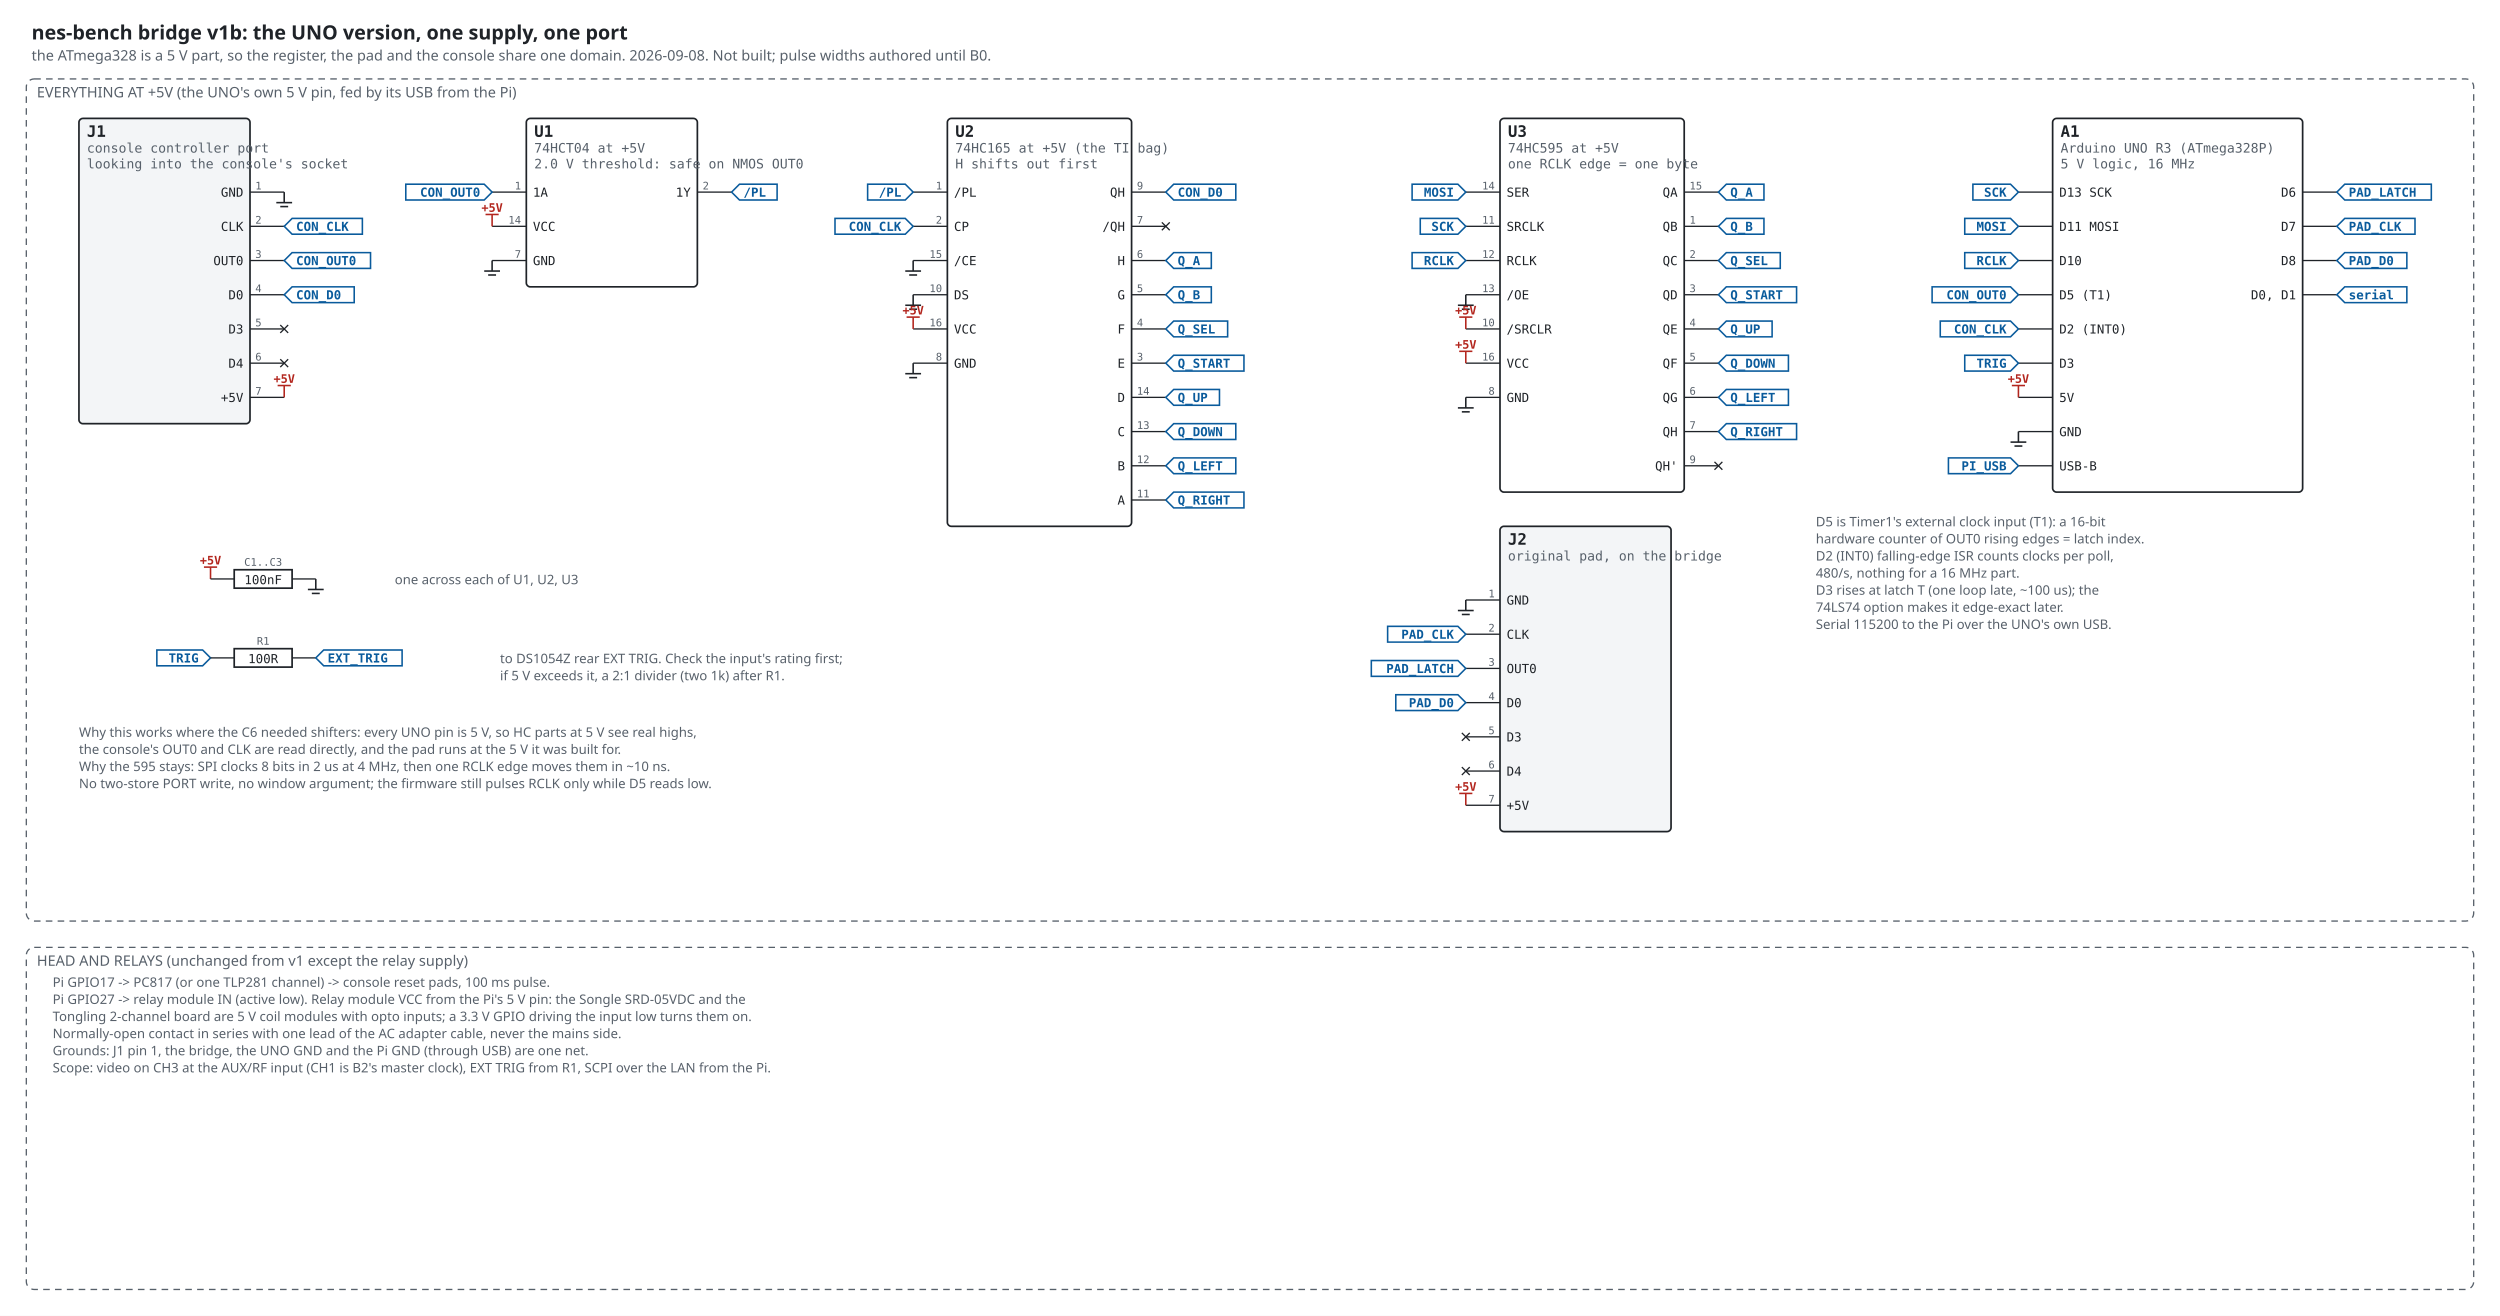
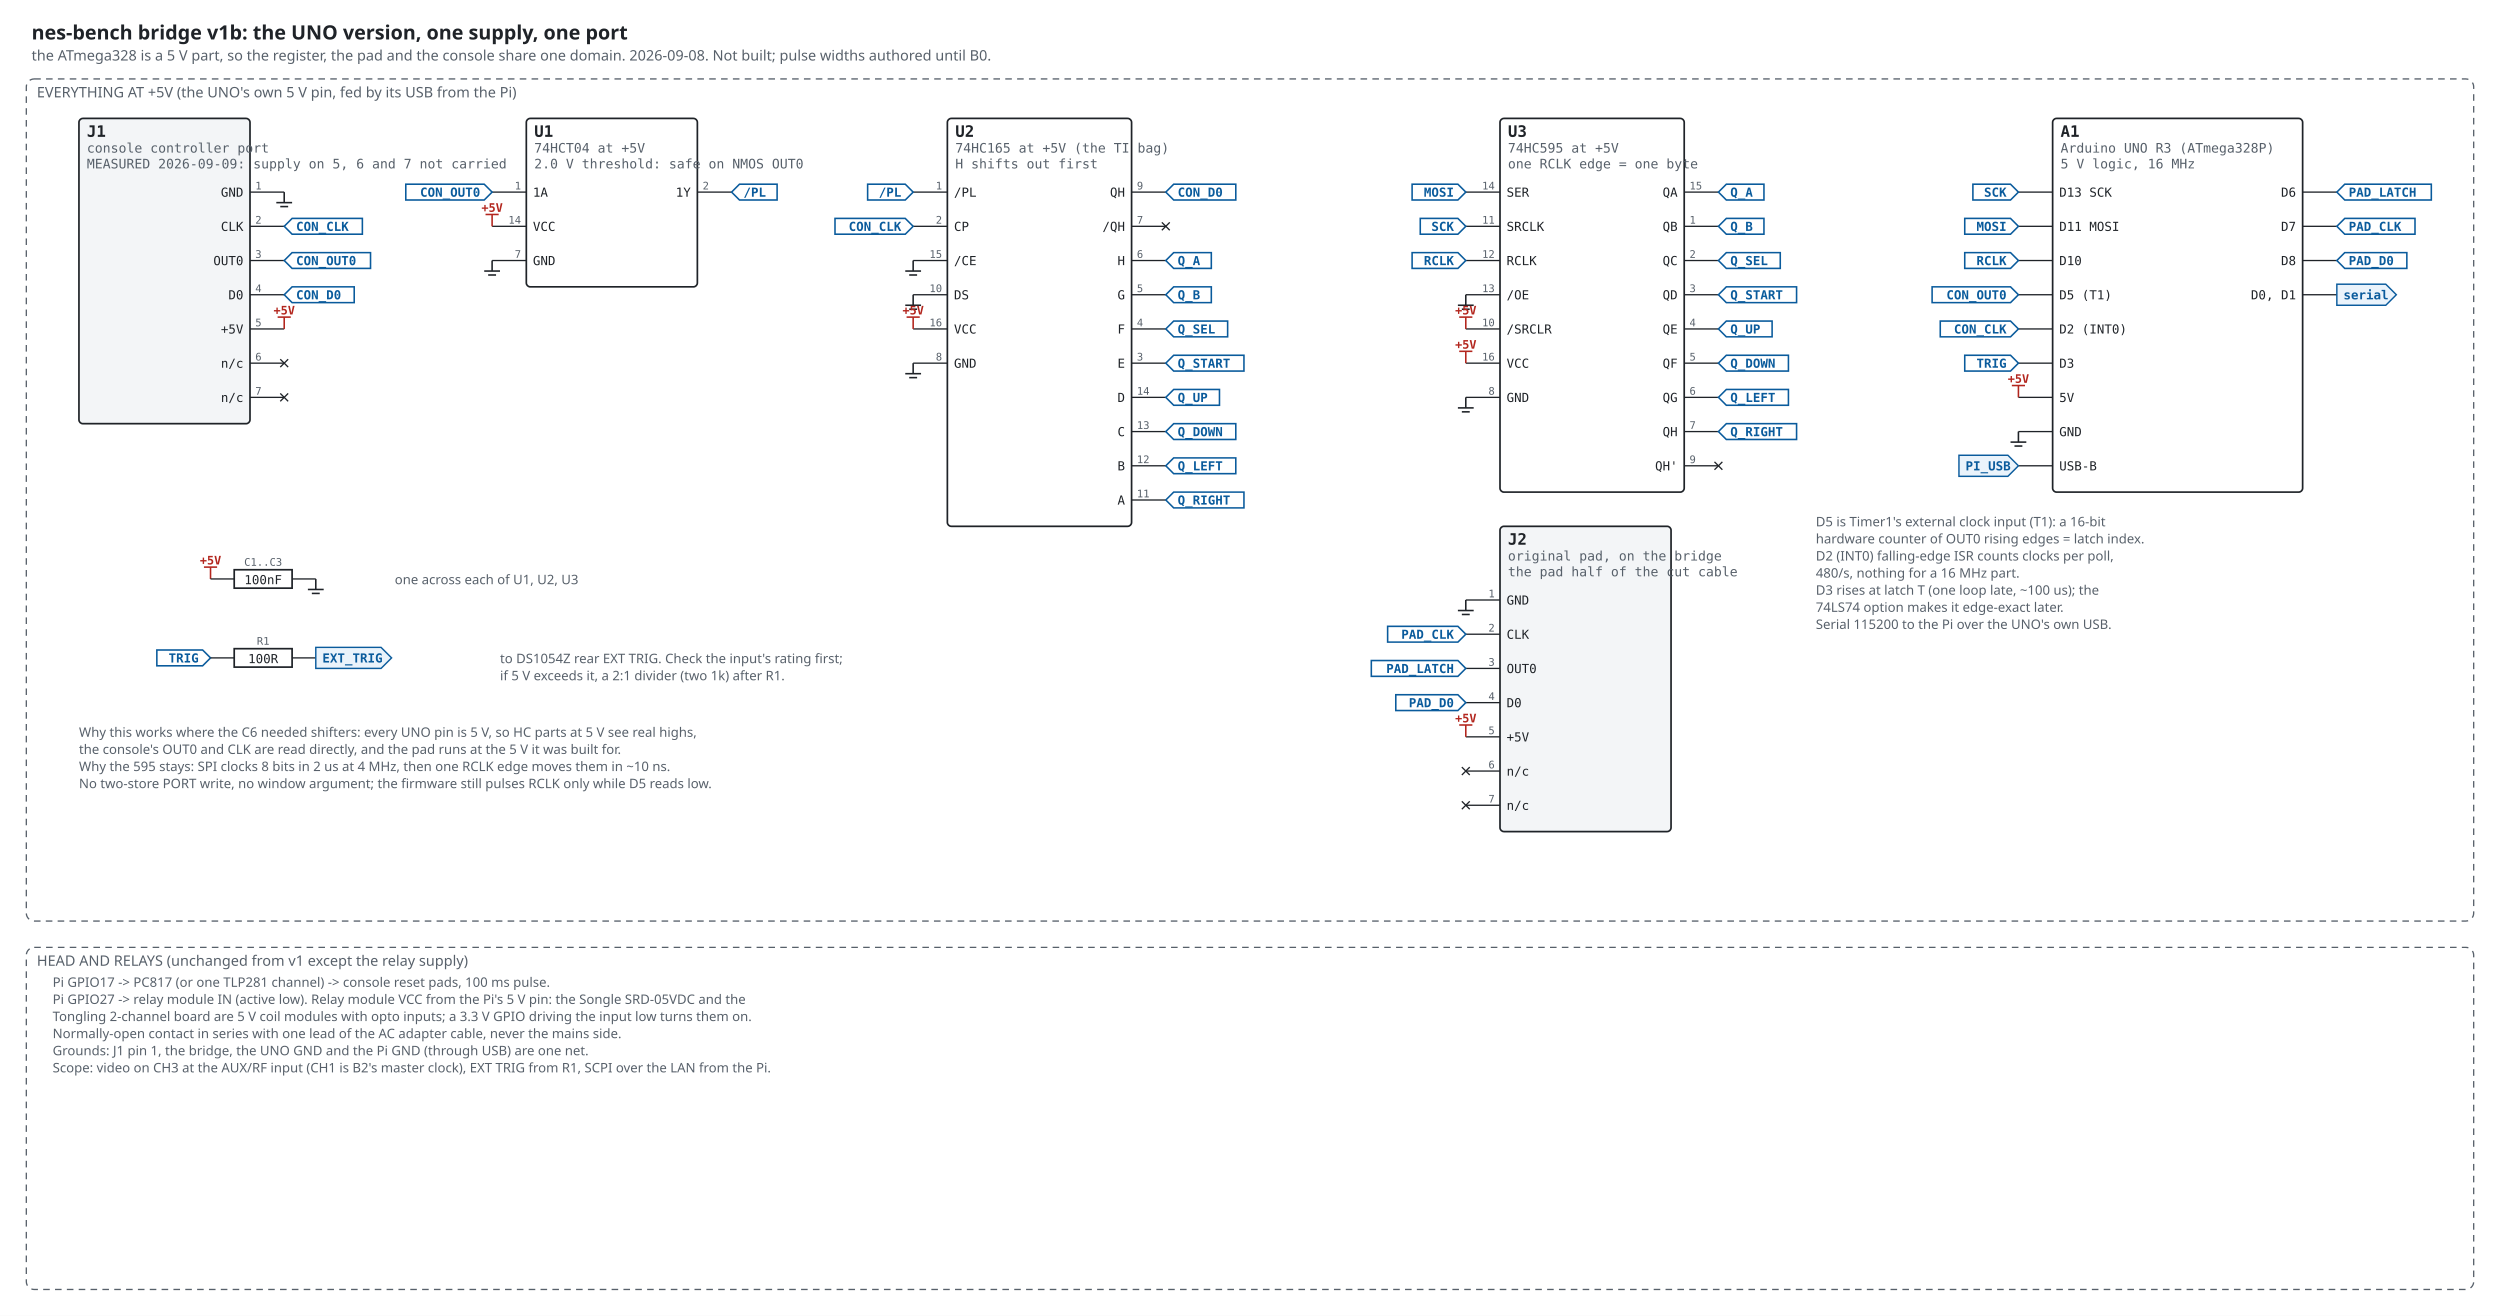
<svg xmlns="http://www.w3.org/2000/svg" viewBox="0 0 1900 1000" width="1900" height="1000" role="img" aria-label="nes-bench bridge v1b: the UNO version, one supply, one port">
  <style>
    text { font-family: ui-monospace, "SF Mono", Menlo, Consolas, monospace; fill: #1f2328; }
    .title { font-size: 15px; font-weight: 700; font-family: ui-sans-serif, system-ui, sans-serif; }
    .sub { font-size: 11px; fill: #57606a; font-family: ui-sans-serif, system-ui, sans-serif; }
    .ref { font-size: 12px; font-weight: 700; }
    .part { font-size: 10px; fill: #57606a; }
    .pin { font-size: 9.5px; }
    .pinno { font-size: 8px; fill: #57606a; }
    .net { font-size: 9.5px; fill: #0a5b9c; font-weight: 600; }
    .rail5 { font-size: 9px; fill: #b3261e; font-weight: 700; }
    .rail3 { font-size: 9px; fill: #b35c00; font-weight: 700; }
    .gnd { font-size: 9px; fill: #1f2328; font-weight: 700; }
    .note { font-size: 10px; fill: #57606a; font-family: ui-sans-serif, system-ui, sans-serif; }
    .box { fill: #ffffff; stroke: #1f2328; stroke-width: 1.3; }
+     .offsheet { fill: #eaf3fb; stroke: #0a5b9c; stroke-width: 1.1; }
    .conn { fill: #f3f5f7; stroke: #1f2328; stroke-width: 1.3; }
    .zone { fill: none; stroke: #57606a; stroke-dasharray: 5 4; stroke-width: 1; }
    .lead { stroke: #1f2328; stroke-width: 1; }
    .wire { stroke: #0a5b9c; stroke-width: 1.2; fill: none; }
    .w5 { stroke: #b3261e; stroke-width: 1.2; fill: none; }
    .w3 { stroke: #b35c00; stroke-width: 1.2; fill: none; }
    .wg { stroke: #1f2328; stroke-width: 1.2; fill: none; }
    .lane { stroke: #1f2328; stroke-width: 1.4; fill: none; }
    .lanelbl { font-size: 11px; font-weight: 700; }
    .win { fill: #b3261e; fill-opacity: 0.10; stroke: none; }
    .safe { fill: #1a7f37; fill-opacity: 0.12; stroke: none; }
    .mark { stroke: #0a5b9c; stroke-width: 1.2; stroke-dasharray: 3 3; }
    .auth { font-size: 9px; fill: #b3261e; font-family: ui-sans-serif, system-ui, sans-serif; font-style: italic; }
  </style>
  <rect x="0" y="0" width="1900" height="1000" fill="#ffffff" />
  <text class="title" x="24" y="30">nes-bench bridge v1b: the UNO version, one supply, one port</text>
  <text class="sub" x="24" y="46">the ATmega328 is a 5 V part, so the register, the pad and the console share one domain. 2026-09-08. Not built; pulse widths authored until B0.</text>
  <rect class="zone" x="20" y="60" width="1860" height="640" rx="6" />
  <text class="sub" x="28" y="74" text-anchor="start">EVERYTHING AT +5V (the UNO's own 5 V pin, fed by its USB from the Pi)</text>
  <rect class="conn" x="60" y="90" width="130" height="232" rx="3" />
  <text class="ref" x="66" y="104" text-anchor="start">J1</text>
  <text class="part" x="66" y="116" text-anchor="start">console controller port</text>
-   <text class="part" x="66" y="128" text-anchor="start">looking into the console's socket</text>
+   <text class="part" x="66" y="128" text-anchor="start">MEASURED 2026-09-09: supply on 5, 6 and 7 not carried</text>
  <line class="lead" x1="190" y1="146" x2="216" y2="146" />
  <text class="pin" x="185" y="149.5" text-anchor="end">GND</text>
  <text class="pinno" x="194" y="144" text-anchor="start">1</text>
  <line class="wg" x1="216" y1="146" x2="216" y2="154" />
  <line class="wg" x1="210" y1="154" x2="222" y2="154" />
  <line class="wg" x1="213" y1="157" x2="219" y2="157" />
  <line class="lead" x1="190" y1="172" x2="216" y2="172" />
  <text class="pin" x="185" y="175.5" text-anchor="end">CLK</text>
  <text class="pinno" x="194" y="170" text-anchor="start">2</text>
  <path class="wire" d="M216,172 l6,-6 h53.4 v12 h-53.4 z" />
  <text class="net" x="225" y="175.5" text-anchor="start">CON_CLK</text>
  <line class="lead" x1="190" y1="198" x2="216" y2="198" />
  <text class="pin" x="185" y="201.5" text-anchor="end">OUT0</text>
  <text class="pinno" x="194" y="196" text-anchor="start">3</text>
  <path class="wire" d="M216,198 l6,-6 h59.6 v12 h-59.6 z" />
  <text class="net" x="225" y="201.5" text-anchor="start">CON_OUT0</text>
  <line class="lead" x1="190" y1="224" x2="216" y2="224" />
  <text class="pin" x="185" y="227.5" text-anchor="end">D0</text>
  <text class="pinno" x="194" y="222" text-anchor="start">4</text>
  <path class="wire" d="M216,224 l6,-6 h47.2 v12 h-47.2 z" />
  <text class="net" x="225" y="227.5" text-anchor="start">CON_D0</text>
  <line class="lead" x1="190" y1="250" x2="216" y2="250" />
-   <text class="pin" x="185" y="253.5" text-anchor="end">D3</text>
+   <text class="pin" x="185" y="253.5" text-anchor="end">+5V</text>
  <text class="pinno" x="194" y="248" text-anchor="start">5</text>
-   <line class="lead" x1="213" y1="247" x2="219" y2="253" />
-   <line class="lead" x1="213" y1="253" x2="219" y2="247" />
+   <line class="w5" x1="216" y1="250" x2="216" y2="241" />
+   <line class="w5" x1="211" y1="241" x2="221" y2="241" />
+   <text class="rail5" x="216" y="239" text-anchor="middle">+5V</text>
  <line class="lead" x1="190" y1="276" x2="216" y2="276" />
-   <text class="pin" x="185" y="279.5" text-anchor="end">D4</text>
+   <text class="pin" x="185" y="279.5" text-anchor="end">n/c</text>
  <text class="pinno" x="194" y="274" text-anchor="start">6</text>
  <line class="lead" x1="213" y1="273" x2="219" y2="279" />
  <line class="lead" x1="213" y1="279" x2="219" y2="273" />
  <line class="lead" x1="190" y1="302" x2="216" y2="302" />
-   <text class="pin" x="185" y="305.5" text-anchor="end">+5V</text>
+   <text class="pin" x="185" y="305.5" text-anchor="end">n/c</text>
  <text class="pinno" x="194" y="300" text-anchor="start">7</text>
-   <line class="w5" x1="216" y1="302" x2="216" y2="293" />
-   <line class="w5" x1="211" y1="293" x2="221" y2="293" />
-   <text class="rail5" x="216" y="291" text-anchor="middle">+5V</text>
+   <line class="lead" x1="213" y1="299" x2="219" y2="305" />
+   <line class="lead" x1="213" y1="305" x2="219" y2="299" />
  <rect class="box" x="400" y="90" width="130" height="128" rx="3" />
  <text class="ref" x="406" y="104" text-anchor="start">U1</text>
  <text class="part" x="406" y="116" text-anchor="start">74HCT04  at +5V</text>
  <text class="part" x="406" y="128" text-anchor="start">2.0 V threshold: safe on NMOS OUT0</text>
  <line class="lead" x1="374" y1="146" x2="400" y2="146" />
  <text class="pin" x="405" y="149.5" text-anchor="start">1A</text>
  <text class="pinno" x="396" y="144" text-anchor="end">1</text>
  <path class="wire" d="M374,146 l-6,-6 h-59.6 v12 h59.6 z" />
  <text class="net" x="365" y="149.5" text-anchor="end">CON_OUT0</text>
  <line class="lead" x1="374" y1="172" x2="400" y2="172" />
  <text class="pin" x="405" y="175.5" text-anchor="start">VCC</text>
  <text class="pinno" x="396" y="170" text-anchor="end">14</text>
  <line class="w5" x1="374" y1="172" x2="374" y2="163" />
  <line class="w5" x1="369" y1="163" x2="379" y2="163" />
  <text class="rail5" x="374" y="161" text-anchor="middle">+5V</text>
  <line class="lead" x1="374" y1="198" x2="400" y2="198" />
  <text class="pin" x="405" y="201.5" text-anchor="start">GND</text>
  <text class="pinno" x="396" y="196" text-anchor="end">7</text>
  <line class="wg" x1="374" y1="198" x2="374" y2="206" />
  <line class="wg" x1="368" y1="206" x2="380" y2="206" />
  <line class="wg" x1="371" y1="209" x2="377" y2="209" />
  <line class="lead" x1="530" y1="146" x2="556" y2="146" />
  <text class="pin" x="525" y="149.5" text-anchor="end">1Y</text>
  <text class="pinno" x="534" y="144" text-anchor="start">2</text>
  <path class="wire" d="M556,146 l6,-6 h28.6 v12 h-28.6 z" />
  <text class="net" x="565" y="149.5" text-anchor="start">/PL</text>
  <rect class="box" x="720" y="90" width="140" height="310" rx="3" />
  <text class="ref" x="726" y="104" text-anchor="start">U2</text>
  <text class="part" x="726" y="116" text-anchor="start">74HC165  at +5V (the TI bag)</text>
  <text class="part" x="726" y="128" text-anchor="start">H shifts out first</text>
  <line class="lead" x1="694" y1="146" x2="720" y2="146" />
  <text class="pin" x="725" y="149.5" text-anchor="start">/PL</text>
  <text class="pinno" x="716" y="144" text-anchor="end">1</text>
  <path class="wire" d="M694,146 l-6,-6 h-28.6 v12 h28.6 z" />
  <text class="net" x="685" y="149.5" text-anchor="end">/PL</text>
  <line class="lead" x1="694" y1="172" x2="720" y2="172" />
  <text class="pin" x="725" y="175.5" text-anchor="start">CP</text>
  <text class="pinno" x="716" y="170" text-anchor="end">2</text>
  <path class="wire" d="M694,172 l-6,-6 h-53.4 v12 h53.4 z" />
  <text class="net" x="685" y="175.5" text-anchor="end">CON_CLK</text>
  <line class="lead" x1="694" y1="198" x2="720" y2="198" />
  <text class="pin" x="725" y="201.5" text-anchor="start">/CE</text>
  <text class="pinno" x="716" y="196" text-anchor="end">15</text>
  <line class="wg" x1="694" y1="198" x2="694" y2="206" />
  <line class="wg" x1="688" y1="206" x2="700" y2="206" />
  <line class="wg" x1="691" y1="209" x2="697" y2="209" />
  <line class="lead" x1="694" y1="224" x2="720" y2="224" />
  <text class="pin" x="725" y="227.5" text-anchor="start">DS</text>
  <text class="pinno" x="716" y="222" text-anchor="end">10</text>
  <line class="wg" x1="694" y1="224" x2="694" y2="232" />
  <line class="wg" x1="688" y1="232" x2="700" y2="232" />
  <line class="wg" x1="691" y1="235" x2="697" y2="235" />
  <line class="lead" x1="694" y1="250" x2="720" y2="250" />
  <text class="pin" x="725" y="253.5" text-anchor="start">VCC</text>
  <text class="pinno" x="716" y="248" text-anchor="end">16</text>
  <line class="w5" x1="694" y1="250" x2="694" y2="241" />
  <line class="w5" x1="689" y1="241" x2="699" y2="241" />
  <text class="rail5" x="694" y="239" text-anchor="middle">+5V</text>
  <line class="lead" x1="694" y1="276" x2="720" y2="276" />
  <text class="pin" x="725" y="279.5" text-anchor="start">GND</text>
  <text class="pinno" x="716" y="274" text-anchor="end">8</text>
  <line class="wg" x1="694" y1="276" x2="694" y2="284" />
  <line class="wg" x1="688" y1="284" x2="700" y2="284" />
  <line class="wg" x1="691" y1="287" x2="697" y2="287" />
  <line class="lead" x1="860" y1="146" x2="886" y2="146" />
  <text class="pin" x="855" y="149.5" text-anchor="end">QH</text>
  <text class="pinno" x="864" y="144" text-anchor="start">9</text>
  <path class="wire" d="M886,146 l6,-6 h47.2 v12 h-47.2 z" />
  <text class="net" x="895" y="149.5" text-anchor="start">CON_D0</text>
  <line class="lead" x1="860" y1="172" x2="886" y2="172" />
  <text class="pin" x="855" y="175.5" text-anchor="end">/QH</text>
  <text class="pinno" x="864" y="170" text-anchor="start">7</text>
  <line class="lead" x1="883" y1="169" x2="889" y2="175" />
  <line class="lead" x1="883" y1="175" x2="889" y2="169" />
  <line class="lead" x1="860" y1="198" x2="886" y2="198" />
  <text class="pin" x="855" y="201.5" text-anchor="end">H</text>
  <text class="pinno" x="864" y="196" text-anchor="start">6</text>
  <path class="wire" d="M886,198 l6,-6 h28.6 v12 h-28.6 z" />
  <text class="net" x="895" y="201.5" text-anchor="start">Q_A</text>
  <line class="lead" x1="860" y1="224" x2="886" y2="224" />
  <text class="pin" x="855" y="227.5" text-anchor="end">G</text>
  <text class="pinno" x="864" y="222" text-anchor="start">5</text>
  <path class="wire" d="M886,224 l6,-6 h28.6 v12 h-28.6 z" />
  <text class="net" x="895" y="227.5" text-anchor="start">Q_B</text>
  <line class="lead" x1="860" y1="250" x2="886" y2="250" />
  <text class="pin" x="855" y="253.5" text-anchor="end">F</text>
  <text class="pinno" x="864" y="248" text-anchor="start">4</text>
  <path class="wire" d="M886,250 l6,-6 h41.0 v12 h-41.0 z" />
  <text class="net" x="895" y="253.5" text-anchor="start">Q_SEL</text>
  <line class="lead" x1="860" y1="276" x2="886" y2="276" />
  <text class="pin" x="855" y="279.5" text-anchor="end">E</text>
  <text class="pinno" x="864" y="274" text-anchor="start">3</text>
  <path class="wire" d="M886,276 l6,-6 h53.4 v12 h-53.4 z" />
  <text class="net" x="895" y="279.5" text-anchor="start">Q_START</text>
  <line class="lead" x1="860" y1="302" x2="886" y2="302" />
  <text class="pin" x="855" y="305.5" text-anchor="end">D</text>
  <text class="pinno" x="864" y="300" text-anchor="start">14</text>
  <path class="wire" d="M886,302 l6,-6 h34.8 v12 h-34.8 z" />
  <text class="net" x="895" y="305.5" text-anchor="start">Q_UP</text>
  <line class="lead" x1="860" y1="328" x2="886" y2="328" />
  <text class="pin" x="855" y="331.5" text-anchor="end">C</text>
  <text class="pinno" x="864" y="326" text-anchor="start">13</text>
  <path class="wire" d="M886,328 l6,-6 h47.2 v12 h-47.2 z" />
  <text class="net" x="895" y="331.5" text-anchor="start">Q_DOWN</text>
  <line class="lead" x1="860" y1="354" x2="886" y2="354" />
  <text class="pin" x="855" y="357.5" text-anchor="end">B</text>
  <text class="pinno" x="864" y="352" text-anchor="start">12</text>
  <path class="wire" d="M886,354 l6,-6 h47.2 v12 h-47.2 z" />
  <text class="net" x="895" y="357.5" text-anchor="start">Q_LEFT</text>
  <line class="lead" x1="860" y1="380" x2="886" y2="380" />
  <text class="pin" x="855" y="383.5" text-anchor="end">A</text>
  <text class="pinno" x="864" y="378" text-anchor="start">11</text>
  <path class="wire" d="M886,380 l6,-6 h53.4 v12 h-53.4 z" />
  <text class="net" x="895" y="383.5" text-anchor="start">Q_RIGHT</text>
  <rect class="box" x="1140" y="90" width="140" height="284" rx="3" />
  <text class="ref" x="1146" y="104" text-anchor="start">U3</text>
  <text class="part" x="1146" y="116" text-anchor="start">74HC595  at +5V</text>
  <text class="part" x="1146" y="128" text-anchor="start">one RCLK edge = one byte</text>
  <line class="lead" x1="1114" y1="146" x2="1140" y2="146" />
  <text class="pin" x="1145" y="149.5" text-anchor="start">SER</text>
  <text class="pinno" x="1136" y="144" text-anchor="end">14</text>
  <path class="wire" d="M1114,146 l-6,-6 h-34.8 v12 h34.8 z" />
  <text class="net" x="1105" y="149.5" text-anchor="end">MOSI</text>
  <line class="lead" x1="1114" y1="172" x2="1140" y2="172" />
  <text class="pin" x="1145" y="175.5" text-anchor="start">SRCLK</text>
  <text class="pinno" x="1136" y="170" text-anchor="end">11</text>
  <path class="wire" d="M1114,172 l-6,-6 h-28.6 v12 h28.6 z" />
  <text class="net" x="1105" y="175.5" text-anchor="end">SCK</text>
  <line class="lead" x1="1114" y1="198" x2="1140" y2="198" />
  <text class="pin" x="1145" y="201.5" text-anchor="start">RCLK</text>
  <text class="pinno" x="1136" y="196" text-anchor="end">12</text>
  <path class="wire" d="M1114,198 l-6,-6 h-34.8 v12 h34.8 z" />
  <text class="net" x="1105" y="201.5" text-anchor="end">RCLK</text>
  <line class="lead" x1="1114" y1="224" x2="1140" y2="224" />
  <text class="pin" x="1145" y="227.5" text-anchor="start">/OE</text>
  <text class="pinno" x="1136" y="222" text-anchor="end">13</text>
  <line class="wg" x1="1114" y1="224" x2="1114" y2="232" />
  <line class="wg" x1="1108" y1="232" x2="1120" y2="232" />
  <line class="wg" x1="1111" y1="235" x2="1117" y2="235" />
  <line class="lead" x1="1114" y1="250" x2="1140" y2="250" />
  <text class="pin" x="1145" y="253.5" text-anchor="start">/SRCLR</text>
  <text class="pinno" x="1136" y="248" text-anchor="end">10</text>
  <line class="w5" x1="1114" y1="250" x2="1114" y2="241" />
  <line class="w5" x1="1109" y1="241" x2="1119" y2="241" />
  <text class="rail5" x="1114" y="239" text-anchor="middle">+5V</text>
  <line class="lead" x1="1114" y1="276" x2="1140" y2="276" />
  <text class="pin" x="1145" y="279.5" text-anchor="start">VCC</text>
  <text class="pinno" x="1136" y="274" text-anchor="end">16</text>
  <line class="w5" x1="1114" y1="276" x2="1114" y2="267" />
  <line class="w5" x1="1109" y1="267" x2="1119" y2="267" />
  <text class="rail5" x="1114" y="265" text-anchor="middle">+5V</text>
  <line class="lead" x1="1114" y1="302" x2="1140" y2="302" />
  <text class="pin" x="1145" y="305.5" text-anchor="start">GND</text>
  <text class="pinno" x="1136" y="300" text-anchor="end">8</text>
  <line class="wg" x1="1114" y1="302" x2="1114" y2="310" />
  <line class="wg" x1="1108" y1="310" x2="1120" y2="310" />
  <line class="wg" x1="1111" y1="313" x2="1117" y2="313" />
  <line class="lead" x1="1280" y1="146" x2="1306" y2="146" />
  <text class="pin" x="1275" y="149.5" text-anchor="end">QA</text>
  <text class="pinno" x="1284" y="144" text-anchor="start">15</text>
  <path class="wire" d="M1306,146 l6,-6 h28.6 v12 h-28.6 z" />
  <text class="net" x="1315" y="149.5" text-anchor="start">Q_A</text>
  <line class="lead" x1="1280" y1="172" x2="1306" y2="172" />
  <text class="pin" x="1275" y="175.5" text-anchor="end">QB</text>
  <text class="pinno" x="1284" y="170" text-anchor="start">1</text>
  <path class="wire" d="M1306,172 l6,-6 h28.6 v12 h-28.6 z" />
  <text class="net" x="1315" y="175.5" text-anchor="start">Q_B</text>
  <line class="lead" x1="1280" y1="198" x2="1306" y2="198" />
  <text class="pin" x="1275" y="201.5" text-anchor="end">QC</text>
  <text class="pinno" x="1284" y="196" text-anchor="start">2</text>
  <path class="wire" d="M1306,198 l6,-6 h41.0 v12 h-41.0 z" />
  <text class="net" x="1315" y="201.5" text-anchor="start">Q_SEL</text>
  <line class="lead" x1="1280" y1="224" x2="1306" y2="224" />
  <text class="pin" x="1275" y="227.5" text-anchor="end">QD</text>
  <text class="pinno" x="1284" y="222" text-anchor="start">3</text>
  <path class="wire" d="M1306,224 l6,-6 h53.4 v12 h-53.4 z" />
  <text class="net" x="1315" y="227.5" text-anchor="start">Q_START</text>
  <line class="lead" x1="1280" y1="250" x2="1306" y2="250" />
  <text class="pin" x="1275" y="253.5" text-anchor="end">QE</text>
  <text class="pinno" x="1284" y="248" text-anchor="start">4</text>
  <path class="wire" d="M1306,250 l6,-6 h34.8 v12 h-34.8 z" />
  <text class="net" x="1315" y="253.5" text-anchor="start">Q_UP</text>
  <line class="lead" x1="1280" y1="276" x2="1306" y2="276" />
  <text class="pin" x="1275" y="279.5" text-anchor="end">QF</text>
  <text class="pinno" x="1284" y="274" text-anchor="start">5</text>
  <path class="wire" d="M1306,276 l6,-6 h47.2 v12 h-47.2 z" />
  <text class="net" x="1315" y="279.5" text-anchor="start">Q_DOWN</text>
  <line class="lead" x1="1280" y1="302" x2="1306" y2="302" />
  <text class="pin" x="1275" y="305.5" text-anchor="end">QG</text>
  <text class="pinno" x="1284" y="300" text-anchor="start">6</text>
  <path class="wire" d="M1306,302 l6,-6 h47.2 v12 h-47.2 z" />
  <text class="net" x="1315" y="305.5" text-anchor="start">Q_LEFT</text>
  <line class="lead" x1="1280" y1="328" x2="1306" y2="328" />
  <text class="pin" x="1275" y="331.5" text-anchor="end">QH</text>
  <text class="pinno" x="1284" y="326" text-anchor="start">7</text>
  <path class="wire" d="M1306,328 l6,-6 h53.4 v12 h-53.4 z" />
  <text class="net" x="1315" y="331.5" text-anchor="start">Q_RIGHT</text>
  <line class="lead" x1="1280" y1="354" x2="1306" y2="354" />
  <text class="pin" x="1275" y="357.5" text-anchor="end">QH'</text>
  <text class="pinno" x="1284" y="352" text-anchor="start">9</text>
  <line class="lead" x1="1303" y1="351" x2="1309" y2="357" />
  <line class="lead" x1="1303" y1="357" x2="1309" y2="351" />
  <rect class="box" x="1560" y="90" width="190" height="284" rx="3" />
  <text class="ref" x="1566" y="104" text-anchor="start">A1</text>
  <text class="part" x="1566" y="116" text-anchor="start">Arduino UNO R3 (ATmega328P)</text>
  <text class="part" x="1566" y="128" text-anchor="start">5 V logic, 16 MHz</text>
  <line class="lead" x1="1534" y1="146" x2="1560" y2="146" />
  <text class="pin" x="1565" y="149.5" text-anchor="start">D13 SCK</text>
  <path class="wire" d="M1534,146 l-6,-6 h-28.6 v12 h28.6 z" />
  <text class="net" x="1525" y="149.5" text-anchor="end">SCK</text>
  <line class="lead" x1="1534" y1="172" x2="1560" y2="172" />
  <text class="pin" x="1565" y="175.5" text-anchor="start">D11 MOSI</text>
  <path class="wire" d="M1534,172 l-6,-6 h-34.8 v12 h34.8 z" />
  <text class="net" x="1525" y="175.5" text-anchor="end">MOSI</text>
  <line class="lead" x1="1534" y1="198" x2="1560" y2="198" />
  <text class="pin" x="1565" y="201.5" text-anchor="start">D10</text>
  <path class="wire" d="M1534,198 l-6,-6 h-34.8 v12 h34.8 z" />
  <text class="net" x="1525" y="201.5" text-anchor="end">RCLK</text>
  <line class="lead" x1="1534" y1="224" x2="1560" y2="224" />
  <text class="pin" x="1565" y="227.5" text-anchor="start">D5 (T1)</text>
  <path class="wire" d="M1534,224 l-6,-6 h-59.6 v12 h59.6 z" />
  <text class="net" x="1525" y="227.5" text-anchor="end">CON_OUT0</text>
  <line class="lead" x1="1534" y1="250" x2="1560" y2="250" />
  <text class="pin" x="1565" y="253.5" text-anchor="start">D2 (INT0)</text>
  <path class="wire" d="M1534,250 l-6,-6 h-53.4 v12 h53.4 z" />
  <text class="net" x="1525" y="253.5" text-anchor="end">CON_CLK</text>
  <line class="lead" x1="1534" y1="276" x2="1560" y2="276" />
  <text class="pin" x="1565" y="279.5" text-anchor="start">D3</text>
  <path class="wire" d="M1534,276 l-6,-6 h-34.8 v12 h34.8 z" />
  <text class="net" x="1525" y="279.5" text-anchor="end">TRIG</text>
  <line class="lead" x1="1534" y1="302" x2="1560" y2="302" />
  <text class="pin" x="1565" y="305.5" text-anchor="start">5V</text>
  <line class="w5" x1="1534" y1="302" x2="1534" y2="293" />
  <line class="w5" x1="1529" y1="293" x2="1539" y2="293" />
  <text class="rail5" x="1534" y="291" text-anchor="middle">+5V</text>
  <line class="lead" x1="1534" y1="328" x2="1560" y2="328" />
  <text class="pin" x="1565" y="331.5" text-anchor="start">GND</text>
  <line class="wg" x1="1534" y1="328" x2="1534" y2="336" />
  <line class="wg" x1="1528" y1="336" x2="1540" y2="336" />
  <line class="wg" x1="1531" y1="339" x2="1537" y2="339" />
  <line class="lead" x1="1534" y1="354" x2="1560" y2="354" />
  <text class="pin" x="1565" y="357.5" text-anchor="start">USB-B</text>
-   <path class="wire" d="M1534,354 l-6,-6 h-47.2 v12 h47.2 z" />
-   <text class="net" x="1525" y="357.5" text-anchor="end">PI_USB</text>
+   <path class="offsheet" d="M1488.8 346 L1526.0 346 L1534.0 354 L1526.0 362 L1488.8 362 Z" />
+   <text class="net" x="1493.8" y="357.5" text-anchor="start">PI_USB</text>
  <line class="lead" x1="1750" y1="146" x2="1776" y2="146" />
  <text class="pin" x="1745" y="149.5" text-anchor="end">D6</text>
  <path class="wire" d="M1776,146 l6,-6 h65.8 v12 h-65.8 z" />
  <text class="net" x="1785" y="149.5" text-anchor="start">PAD_LATCH</text>
  <line class="lead" x1="1750" y1="172" x2="1776" y2="172" />
  <text class="pin" x="1745" y="175.5" text-anchor="end">D7</text>
  <path class="wire" d="M1776,172 l6,-6 h53.4 v12 h-53.4 z" />
  <text class="net" x="1785" y="175.5" text-anchor="start">PAD_CLK</text>
  <line class="lead" x1="1750" y1="198" x2="1776" y2="198" />
  <text class="pin" x="1745" y="201.5" text-anchor="end">D8</text>
  <path class="wire" d="M1776,198 l6,-6 h47.2 v12 h-47.2 z" />
  <text class="net" x="1785" y="201.5" text-anchor="start">PAD_D0</text>
  <line class="lead" x1="1750" y1="224" x2="1776" y2="224" />
  <text class="pin" x="1745" y="227.5" text-anchor="end">D0, D1</text>
-   <path class="wire" d="M1776,224 l6,-6 h47.2 v12 h-47.2 z" />
-   <text class="net" x="1785" y="227.5" text-anchor="start">serial</text>
+   <path class="offsheet" d="M1776 216 L1813.2 216 L1821.2 224 L1813.2 232 L1776 232 Z" />
+   <text class="net" x="1781" y="227.5" text-anchor="start">serial</text>
  <rect class="conn" x="1140" y="400" width="130" height="232" rx="3" />
  <text class="ref" x="1146" y="414" text-anchor="start">J2</text>
  <text class="part" x="1146" y="426" text-anchor="start">original pad, on the bridge</text>
+   <text class="part" x="1146" y="438" text-anchor="start">the pad half of the cut cable</text>
  <line class="lead" x1="1114" y1="456" x2="1140" y2="456" />
  <text class="pin" x="1145" y="459.5" text-anchor="start">GND</text>
  <text class="pinno" x="1136" y="454" text-anchor="end">1</text>
  <line class="wg" x1="1114" y1="456" x2="1114" y2="464" />
  <line class="wg" x1="1108" y1="464" x2="1120" y2="464" />
  <line class="wg" x1="1111" y1="467" x2="1117" y2="467" />
  <line class="lead" x1="1114" y1="482" x2="1140" y2="482" />
  <text class="pin" x="1145" y="485.5" text-anchor="start">CLK</text>
  <text class="pinno" x="1136" y="480" text-anchor="end">2</text>
  <path class="wire" d="M1114,482 l-6,-6 h-53.4 v12 h53.4 z" />
  <text class="net" x="1105" y="485.5" text-anchor="end">PAD_CLK</text>
  <line class="lead" x1="1114" y1="508" x2="1140" y2="508" />
  <text class="pin" x="1145" y="511.5" text-anchor="start">OUT0</text>
  <text class="pinno" x="1136" y="506" text-anchor="end">3</text>
  <path class="wire" d="M1114,508 l-6,-6 h-65.8 v12 h65.8 z" />
  <text class="net" x="1105" y="511.5" text-anchor="end">PAD_LATCH</text>
  <line class="lead" x1="1114" y1="534" x2="1140" y2="534" />
  <text class="pin" x="1145" y="537.5" text-anchor="start">D0</text>
  <text class="pinno" x="1136" y="532" text-anchor="end">4</text>
  <path class="wire" d="M1114,534 l-6,-6 h-47.2 v12 h47.2 z" />
  <text class="net" x="1105" y="537.5" text-anchor="end">PAD_D0</text>
  <line class="lead" x1="1114" y1="560" x2="1140" y2="560" />
-   <text class="pin" x="1145" y="563.5" text-anchor="start">D3</text>
+   <text class="pin" x="1145" y="563.5" text-anchor="start">+5V</text>
  <text class="pinno" x="1136" y="558" text-anchor="end">5</text>
-   <line class="lead" x1="1111" y1="557" x2="1117" y2="563" />
-   <line class="lead" x1="1111" y1="563" x2="1117" y2="557" />
+   <line class="w5" x1="1114" y1="560" x2="1114" y2="551" />
+   <line class="w5" x1="1109" y1="551" x2="1119" y2="551" />
+   <text class="rail5" x="1114" y="549" text-anchor="middle">+5V</text>
  <line class="lead" x1="1114" y1="586" x2="1140" y2="586" />
-   <text class="pin" x="1145" y="589.5" text-anchor="start">D4</text>
+   <text class="pin" x="1145" y="589.5" text-anchor="start">n/c</text>
  <text class="pinno" x="1136" y="584" text-anchor="end">6</text>
  <line class="lead" x1="1111" y1="583" x2="1117" y2="589" />
  <line class="lead" x1="1111" y1="589" x2="1117" y2="583" />
  <line class="lead" x1="1114" y1="612" x2="1140" y2="612" />
-   <text class="pin" x="1145" y="615.5" text-anchor="start">+5V</text>
+   <text class="pin" x="1145" y="615.5" text-anchor="start">n/c</text>
  <text class="pinno" x="1136" y="610" text-anchor="end">7</text>
-   <line class="w5" x1="1114" y1="612" x2="1114" y2="603" />
-   <line class="w5" x1="1109" y1="603" x2="1119" y2="603" />
-   <text class="rail5" x="1114" y="601" text-anchor="middle">+5V</text>
+   <line class="lead" x1="1111" y1="609" x2="1117" y2="615" />
+   <line class="lead" x1="1111" y1="615" x2="1117" y2="609" />
  <line class="w5" x1="160" y1="440" x2="160" y2="431" />
  <line class="w5" x1="155" y1="431" x2="165" y2="431" />
  <text class="rail5" x="160" y="429" text-anchor="middle">+5V</text>
  <line class="lead" x1="160" y1="440" x2="178" y2="440" />
  <rect class="box" x="178" y="433" width="44" height="14" />
  <line class="lead" x1="222" y1="440" x2="240" y2="440" />
  <text class="pinno" x="200" y="430" text-anchor="middle">C1..C3</text>
  <text class="pin" x="200" y="444" text-anchor="middle">100nF</text>
  <line class="wg" x1="240" y1="440" x2="240" y2="448" />
  <line class="wg" x1="234" y1="448" x2="246" y2="448" />
  <line class="wg" x1="237" y1="451" x2="243" y2="451" />
  <text class="note" x="300" y="444" text-anchor="start">one across each of U1, U2, U3</text>
  <path class="wire" d="M160,500 l-6,-6 h-34.8 v12 h34.8 z" />
  <text class="net" x="151" y="503.5" text-anchor="end">TRIG</text>
  <line class="lead" x1="160" y1="500" x2="178" y2="500" />
  <rect class="box" x="178" y="493" width="44" height="14" />
  <line class="lead" x1="222" y1="500" x2="240" y2="500" />
  <text class="pinno" x="200" y="490" text-anchor="middle">R1</text>
  <text class="pin" x="200" y="504" text-anchor="middle">100R</text>
-   <path class="wire" d="M240,500 l6,-6 h59.6 v12 h-59.6 z" />
-   <text class="net" x="249" y="503.5" text-anchor="start">EXT_TRIG</text>
+   <path class="offsheet" d="M240 492 L289.6 492 L297.6 500 L289.6 508 L240 508 Z" />
+   <text class="net" x="245" y="503.5" text-anchor="start">EXT_TRIG</text>
  <text class="note" x="380" y="504" text-anchor="start">to DS1054Z rear EXT TRIG. Check the input's rating first;</text>
  <text class="note" x="380" y="517" text-anchor="start">if 5 V exceeds it, a 2:1 divider (two 1k) after R1.</text>
  <text class="note" x="60" y="560" text-anchor="start">Why this works where the C6 needed shifters: every UNO pin is 5 V, so HC parts at 5 V see real highs,</text>
  <text class="note" x="60" y="573" text-anchor="start">the console's OUT0 and CLK are read directly, and the pad runs at the 5 V it was built for.</text>
  <text class="note" x="60" y="586" text-anchor="start">Why the 595 stays: SPI clocks 8 bits in 2 us at 4 MHz, then one RCLK edge moves them in ~10 ns.</text>
  <text class="note" x="60" y="599" text-anchor="start">No two-store PORT write, no window argument; the firmware still pulses RCLK only while D5 reads low.</text>
  <text class="note" x="1380" y="400" text-anchor="start">D5 is Timer1's external clock input (T1): a 16-bit</text>
  <text class="note" x="1380" y="413" text-anchor="start">hardware counter of OUT0 rising edges = latch index.</text>
  <text class="note" x="1380" y="426" text-anchor="start">D2 (INT0) falling-edge ISR counts clocks per poll,</text>
  <text class="note" x="1380" y="439" text-anchor="start">480/s, nothing for a 16 MHz part.</text>
  <text class="note" x="1380" y="452" text-anchor="start">D3 rises at latch T (one loop late, ~100 us); the</text>
  <text class="note" x="1380" y="465" text-anchor="start">74LS74 option makes it edge-exact later.</text>
  <text class="note" x="1380" y="478" text-anchor="start">Serial 115200 to the Pi over the UNO's own USB.</text>
  <rect class="zone" x="20" y="720" width="1860" height="260" rx="6" />
  <text class="sub" x="28" y="734" text-anchor="start">HEAD AND RELAYS (unchanged from v1 except the relay supply)</text>
  <text class="note" x="40" y="750" text-anchor="start">Pi GPIO17 -&gt; PC817 (or one TLP281 channel) -&gt; console reset pads, 100 ms pulse.</text>
  <text class="note" x="40" y="763" text-anchor="start">Pi GPIO27 -&gt; relay module IN (active low). Relay module VCC from the Pi's 5 V pin: the Songle SRD-05VDC and the</text>
  <text class="note" x="40" y="776" text-anchor="start">Tongling 2-channel board are 5 V coil modules with opto inputs; a 3.3 V GPIO driving the input low turns them on.</text>
  <text class="note" x="40" y="789" text-anchor="start">Normally-open contact in series with one lead of the AC adapter cable, never the mains side.</text>
  <text class="note" x="40" y="802" text-anchor="start">Grounds: J1 pin 1, the bridge, the UNO GND and the Pi GND (through USB) are one net.</text>
  <text class="note" x="40" y="815" text-anchor="start">Scope: video on CH3 at the AUX/RF input (CH1 is B2's master clock), EXT TRIG from R1, SCPI over the LAN from the Pi.</text>
</svg>
